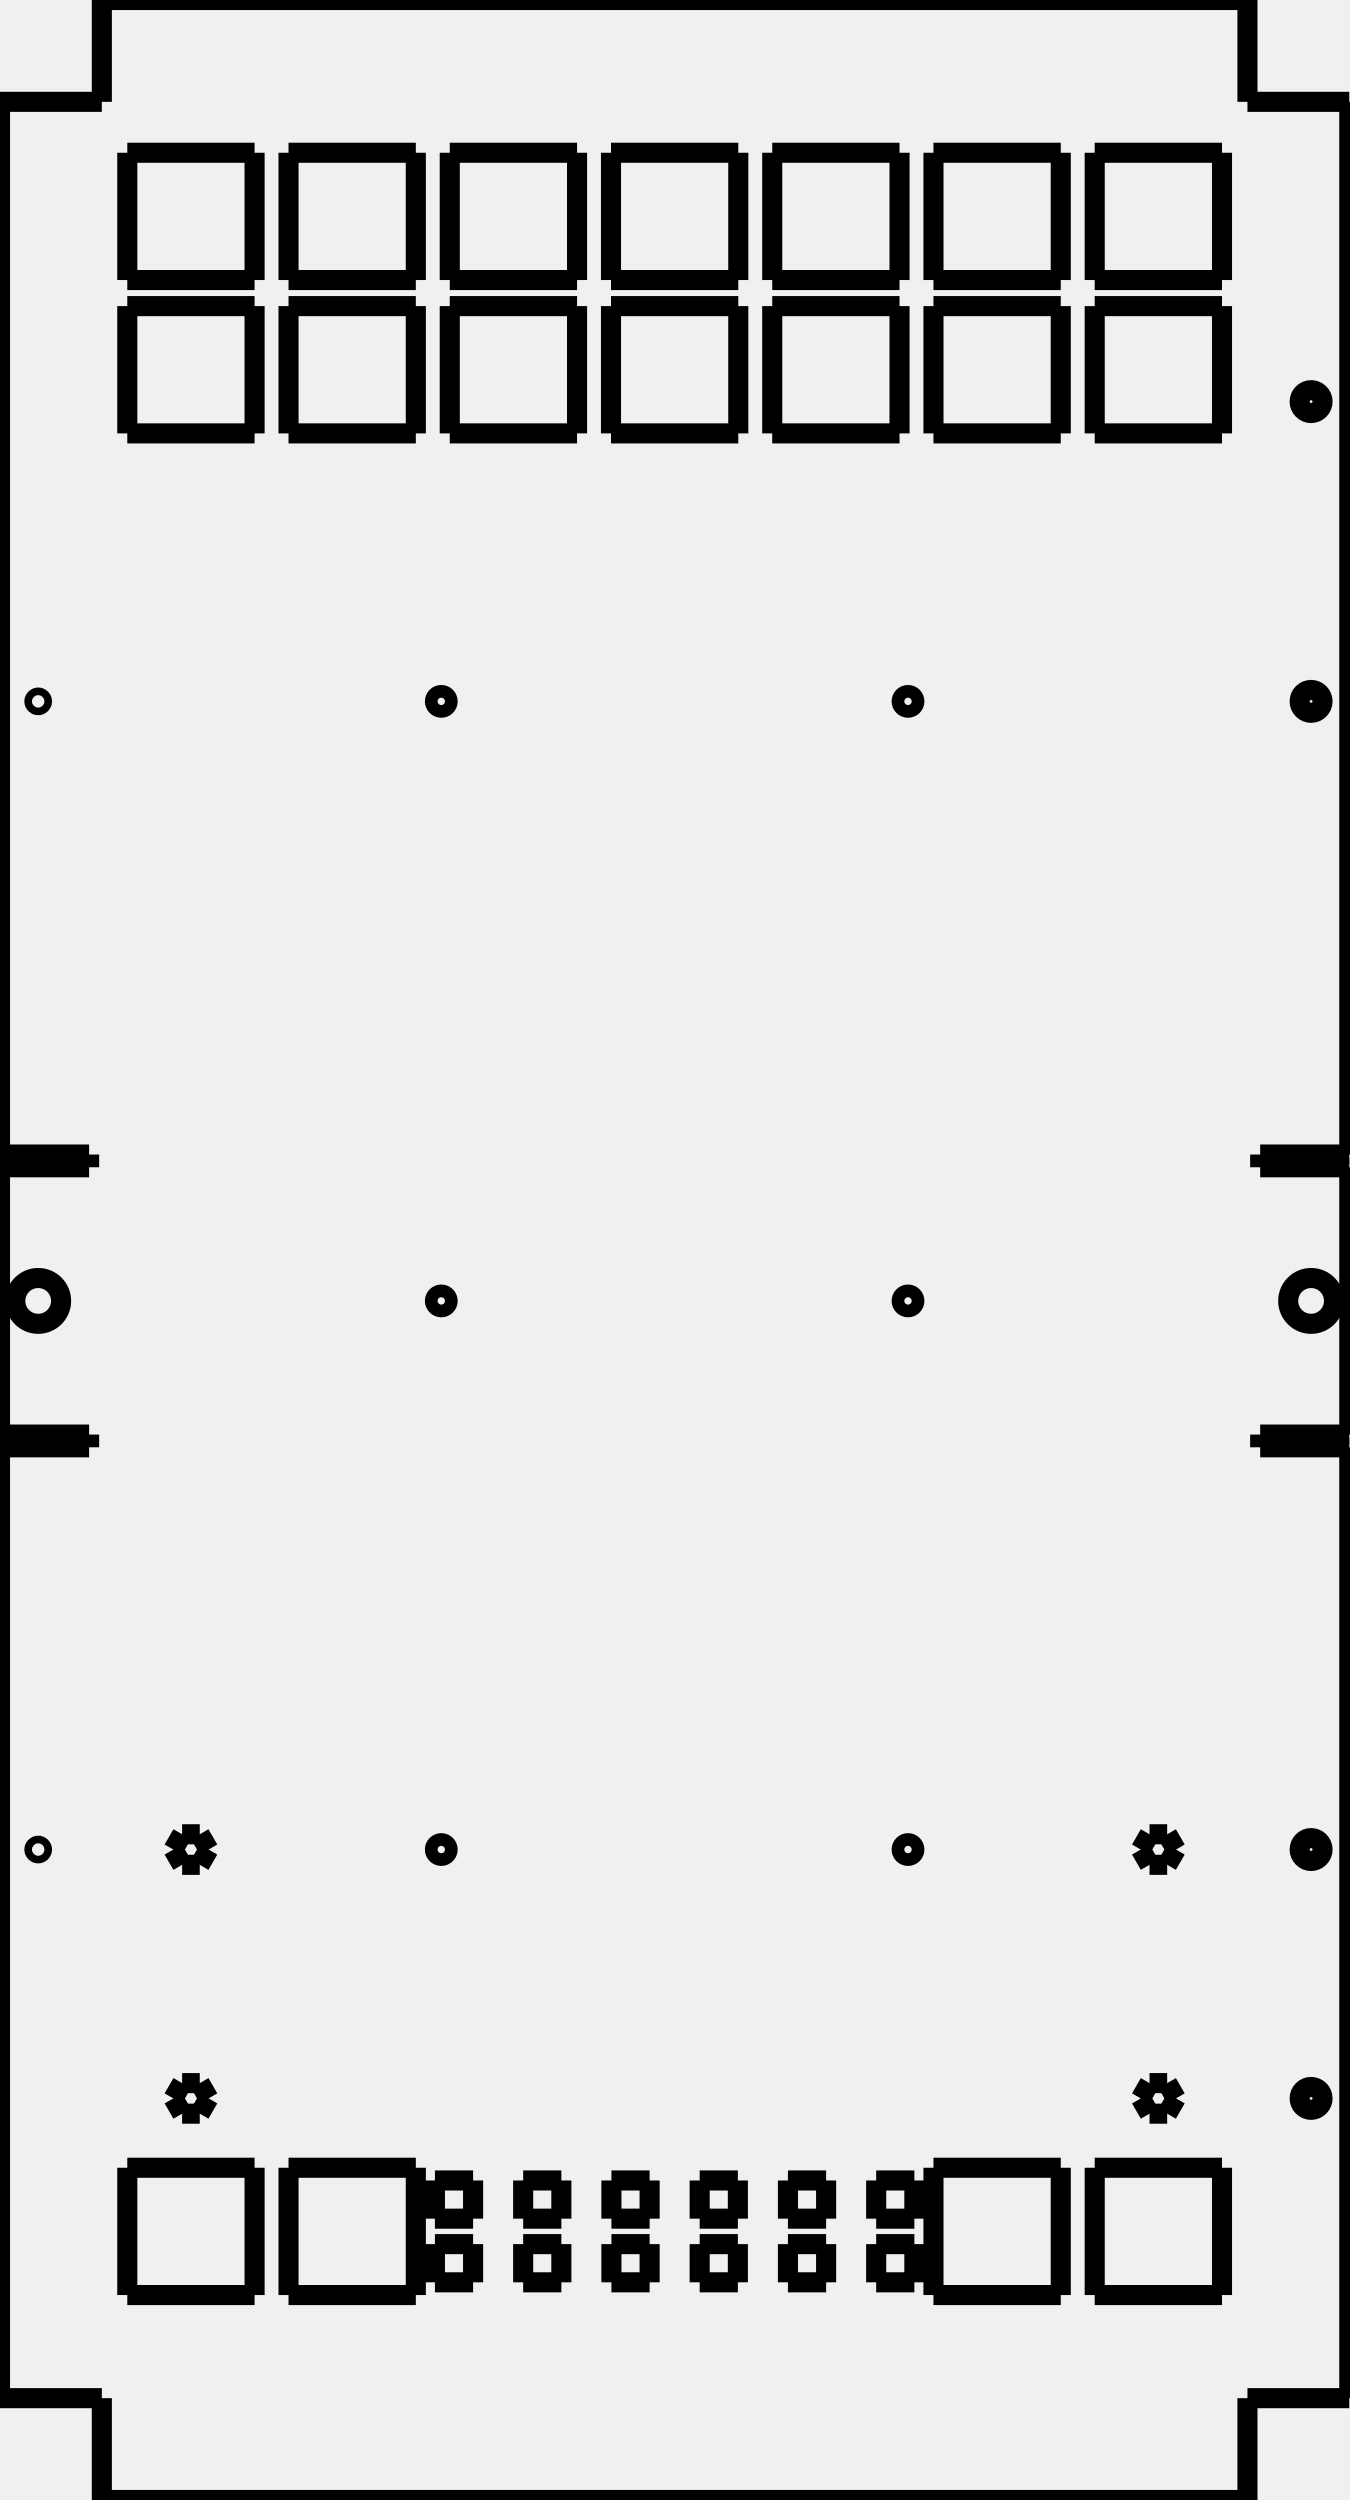
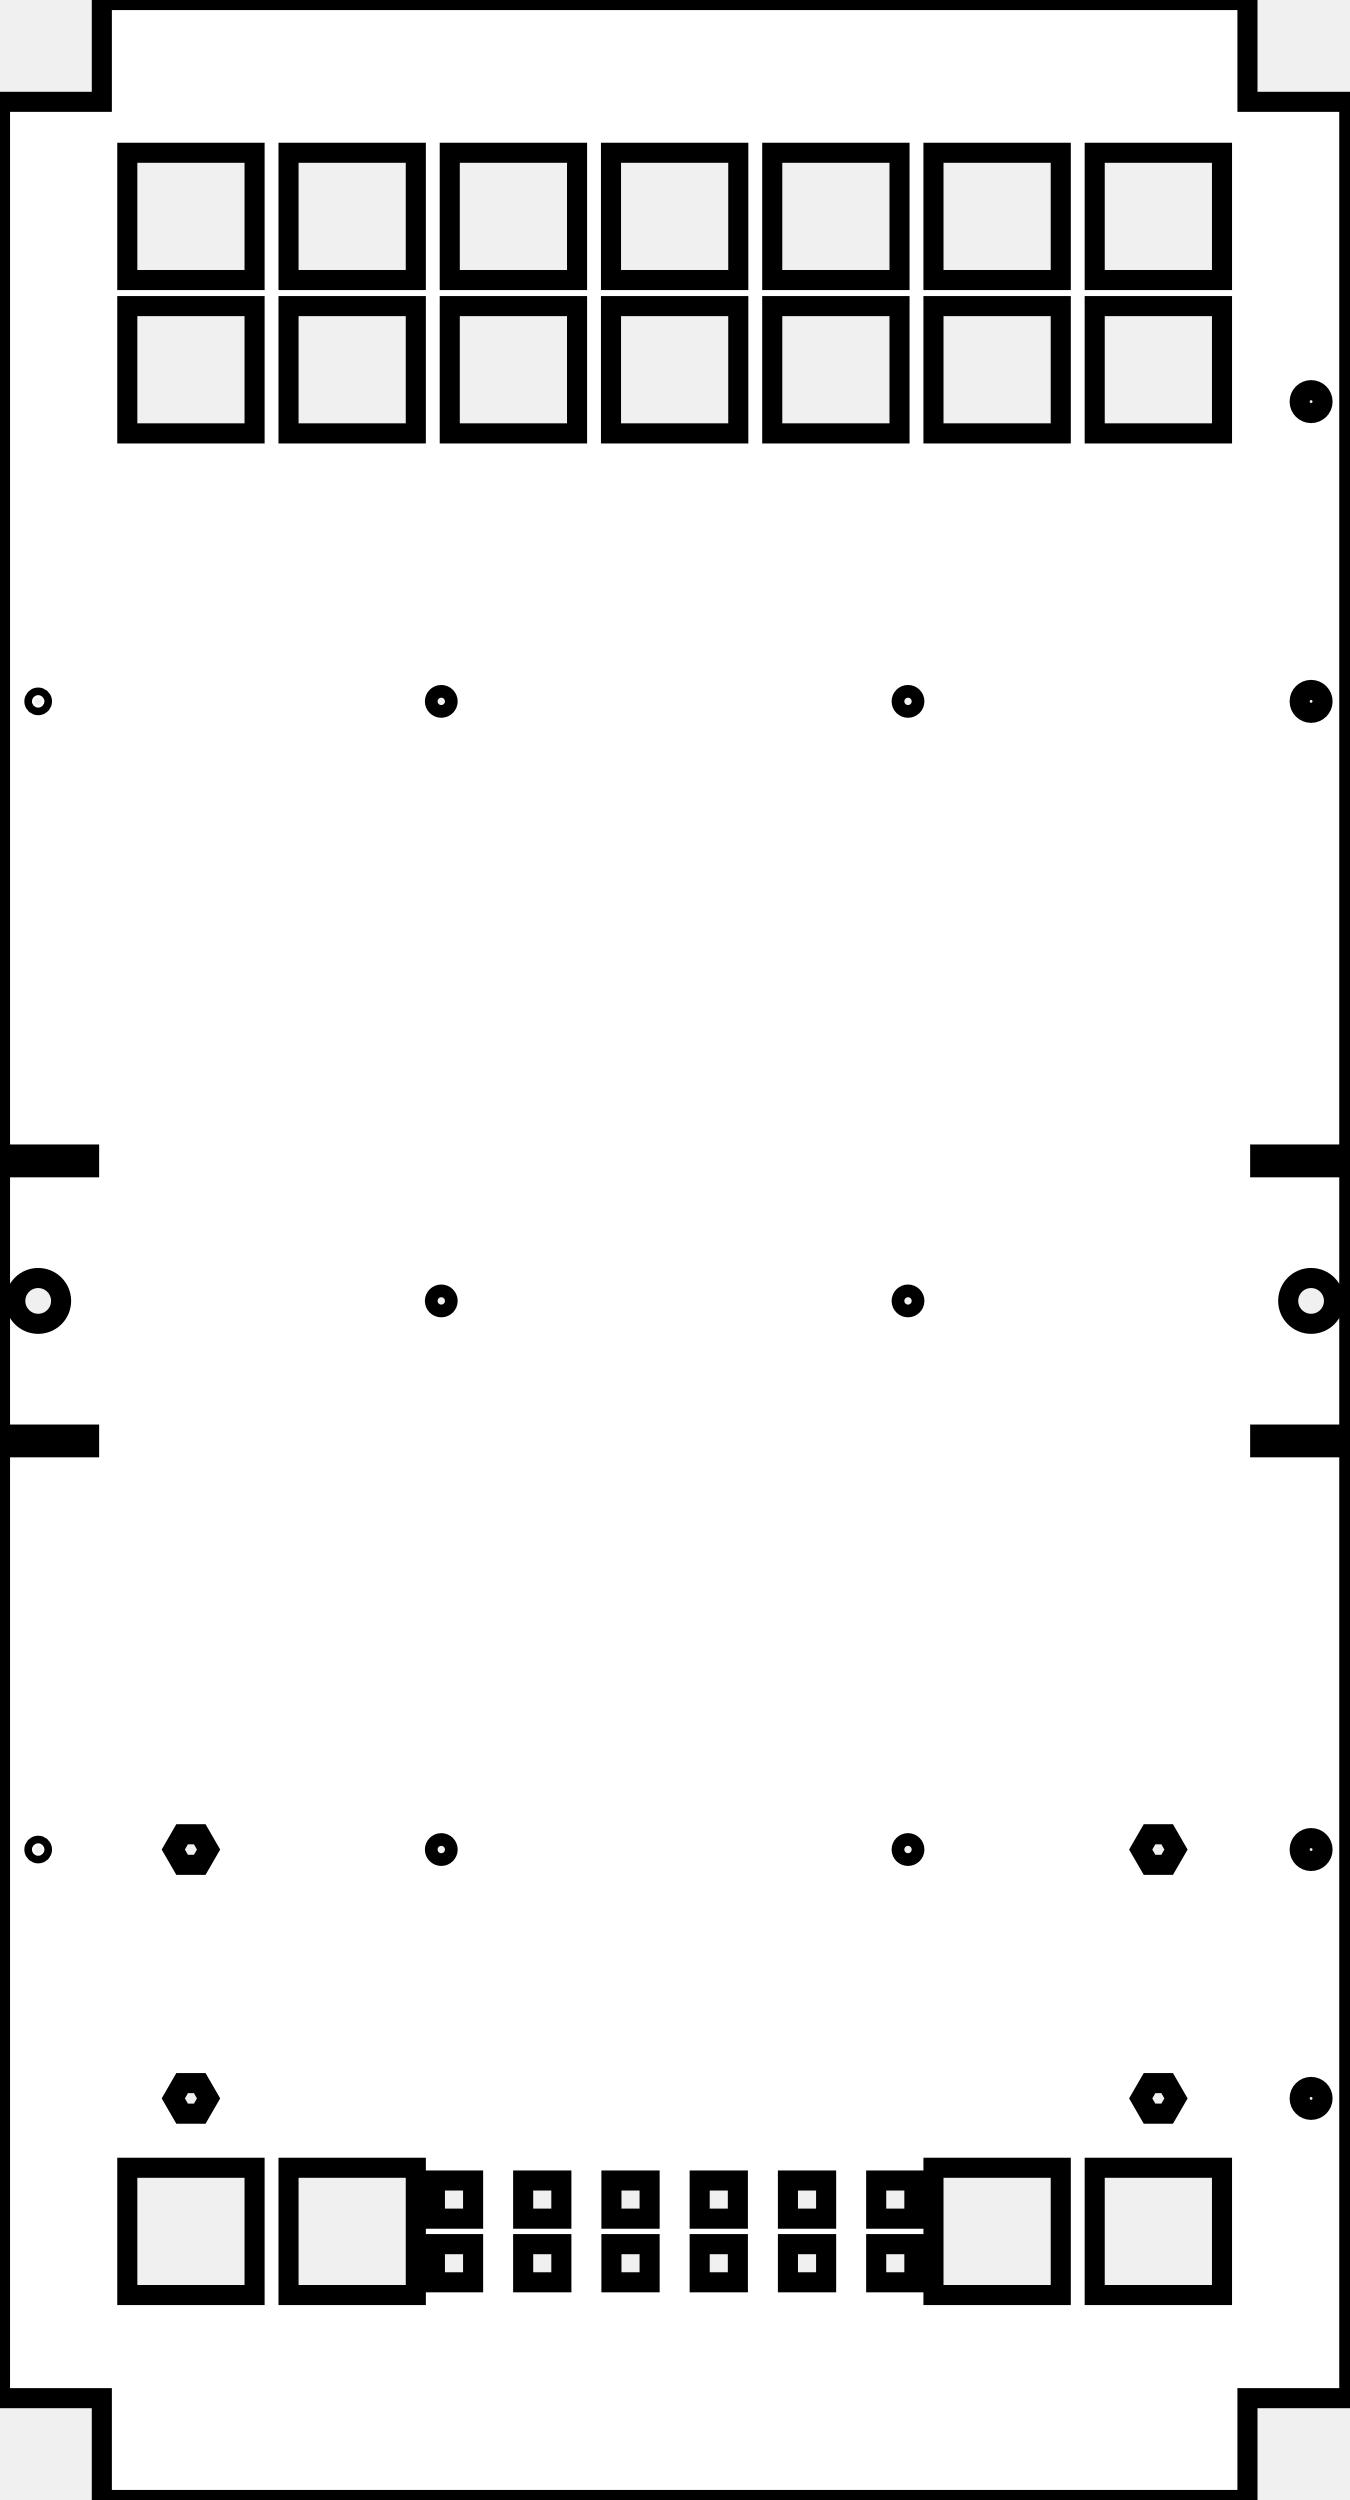
<svg xmlns="http://www.w3.org/2000/svg" viewBox="0 -982 530 982">
  <g stroke="#000000" stroke-width="1%" fill="none">
    <symbol id="point" viewport="-2 -2 2 2">
      <path d="M-2 0 H2 M0 -2 V2 M-1.5 -1.5 L1.5 1.5 M-1.5 1.5 L1.5 -1.5" />
    </symbol>
    <g id="">
-       <path fill="none" stroke="black" d="M0 -413.5 L35 -413.5" />
-       <path fill="none" stroke="black" d="M35 -413.5 L35 -418.5" />
-       <path fill="none" stroke="black" d="M35 -418.5 L0 -418.5" />
-       <path fill="none" stroke="black" d="M0 -418.5 L0 -523.5" />
-       <path fill="none" stroke="black" d="M0 -523.5 L35 -523.5" />
-       <path fill="none" stroke="black" d="M35 -523.5 L35 -528.5" />
-       <path fill="none" stroke="black" d="M35 -528.5 L0 -528.5" />
-       <path fill="none" stroke="black" d="M0 -528.5 L0 -942" />
-       <path fill="none" stroke="black" d="M0 -942 L40 -942" />
-       <path fill="none" stroke="black" d="M40 -942 L40 -982" />
-       <path fill="none" stroke="black" d="M40 -982 L490 -982" />
-       <path fill="none" stroke="black" d="M490 -982 L490 -942" />
-       <path fill="none" stroke="black" d="M490 -942 L530 -942" />
-       <path fill="none" stroke="black" d="M530 -942 L530 -528.5" />
-       <path fill="none" stroke="black" d="M530 -528.5 L495 -528.5" />
-       <path fill="none" stroke="black" d="M495 -528.5 L495 -523.5" />
-       <path fill="none" stroke="black" d="M495 -523.5 L530 -523.5" />
-       <path fill="none" stroke="black" d="M530 -523.5 L530 -418.5" />
-       <path fill="none" stroke="black" d="M530 -418.5 L495 -418.5" />
-       <path fill="none" stroke="black" d="M495 -418.5 L495 -413.5" />
-       <path fill="none" stroke="black" d="M495 -413.5 L530 -413.5" />
-       <path fill="none" stroke="black" d="M530 -413.5 L530 -40" />
-       <path fill="none" stroke="black" d="M530 -40 L490 -40" />
-       <path fill="none" stroke="black" d="M490 -40 L490 0" />
-       <path fill="none" stroke="black" d="M490 0 L40 0" />
-       <path fill="none" stroke="black" d="M40 0 L40 -40" />
-       <path fill="none" stroke="black" d="M40 -40 L0 -40" />
-       <path fill="none" stroke="black" d="M0 -40 L0 -413.5" />
-       <path fill="none" stroke="black" d="M50 -130.508 L50 -80.508" />
-       <path fill="none" stroke="black" d="M50 -80.508 L100 -80.508" />
-       <path fill="none" stroke="black" d="M100 -80.508 L100 -130.508" />
-       <path fill="none" stroke="black" d="M100 -130.508 L50 -130.508" />
-       <path fill="none" stroke="black" d="M50 -811.762 L100 -811.762" />
-       <path fill="none" stroke="black" d="M100 -811.762 L100 -861.762" />
-       <path fill="none" stroke="black" d="M100 -861.762 L50 -861.762" />
-       <path fill="none" stroke="black" d="M50 -861.762 L50 -811.762" />
-       <path fill="none" stroke="black" d="M50 -922 L50 -872" />
-       <path fill="none" stroke="black" d="M50 -872 L100 -872" />
-       <path fill="none" stroke="black" d="M100 -872 L100 -922" />
-       <path fill="none" stroke="black" d="M100 -922 L50 -922" />
-       <path fill="none" stroke="black" d="M163.333 -80.508 L163.333 -130.508" />
-       <path fill="none" stroke="black" d="M163.333 -130.508 L113.333 -130.508" />
-       <path fill="none" stroke="black" d="M113.333 -130.508 L113.333 -80.508" />
-       <path fill="none" stroke="black" d="M113.333 -80.508 L163.333 -80.508" />
-       <path fill="none" stroke="black" d="M113.333 -811.762 L163.333 -811.762" />
-       <path fill="none" stroke="black" d="M163.333 -811.762 L163.333 -861.762" />
-       <path fill="none" stroke="black" d="M163.333 -861.762 L113.333 -861.762" />
-       <path fill="none" stroke="black" d="M113.333 -861.762 L113.333 -811.762" />
-       <path fill="none" stroke="black" d="M113.333 -922 L113.333 -872" />
-       <path fill="none" stroke="black" d="M113.333 -872 L163.333 -872" />
-       <path fill="none" stroke="black" d="M163.333 -872 L163.333 -922" />
-       <path fill="none" stroke="black" d="M163.333 -922 L113.333 -922" />
-       <path fill="none" stroke="black" d="M176.667 -811.762 L226.667 -811.762" />
-       <path fill="none" stroke="black" d="M226.667 -811.762 L226.667 -861.762" />
-       <path fill="none" stroke="black" d="M226.667 -861.762 L176.667 -861.762" />
-       <path fill="none" stroke="black" d="M176.667 -861.762 L176.667 -811.762" />
-       <path fill="none" stroke="black" d="M176.667 -922 L176.667 -872" />
-       <path fill="none" stroke="black" d="M176.667 -872 L226.667 -872" />
-       <path fill="none" stroke="black" d="M226.667 -872 L226.667 -922" />
-       <path fill="none" stroke="black" d="M226.667 -922 L176.667 -922" />
-       <path fill="none" stroke="black" d="M240 -811.762 L290 -811.762" />
-       <path fill="none" stroke="black" d="M290 -811.762 L290 -861.762" />
-       <path fill="none" stroke="black" d="M290 -861.762 L240 -861.762" />
-       <path fill="none" stroke="black" d="M240 -861.762 L240 -811.762" />
-       <path fill="none" stroke="black" d="M240 -922 L240 -872" />
-       <path fill="none" stroke="black" d="M240 -872 L290 -872" />
-       <path fill="none" stroke="black" d="M290 -872 L290 -922" />
-       <path fill="none" stroke="black" d="M290 -922 L240 -922" />
-       <path fill="none" stroke="black" d="M303.333 -811.762 L353.333 -811.762" />
-       <path fill="none" stroke="black" d="M353.333 -811.762 L353.333 -861.762" />
-       <path fill="none" stroke="black" d="M353.333 -861.762 L303.333 -861.762" />
-       <path fill="none" stroke="black" d="M303.333 -861.762 L303.333 -811.762" />
-       <path fill="none" stroke="black" d="M303.333 -922 L303.333 -872" />
-       <path fill="none" stroke="black" d="M303.333 -872 L353.333 -872" />
-       <path fill="none" stroke="black" d="M353.333 -872 L353.333 -922" />
-       <path fill="none" stroke="black" d="M353.333 -922 L303.333 -922" />
-       <path fill="none" stroke="black" d="M366.667 -80.508 L416.667 -80.508" />
-       <path fill="none" stroke="black" d="M416.667 -80.508 L416.667 -130.508" />
-       <path fill="none" stroke="black" d="M416.667 -130.508 L366.667 -130.508" />
-       <path fill="none" stroke="black" d="M366.667 -130.508 L366.667 -80.508" />
-       <path fill="none" stroke="black" d="M366.667 -811.762 L416.667 -811.762" />
-       <path fill="none" stroke="black" d="M416.667 -811.762 L416.667 -861.762" />
-       <path fill="none" stroke="black" d="M416.667 -861.762 L366.667 -861.762" />
-       <path fill="none" stroke="black" d="M366.667 -861.762 L366.667 -811.762" />
-       <path fill="none" stroke="black" d="M366.667 -922 L366.667 -872" />
-       <path fill="none" stroke="black" d="M366.667 -872 L416.667 -872" />
-       <path fill="none" stroke="black" d="M416.667 -872 L416.667 -922" />
-       <path fill="none" stroke="black" d="M416.667 -922 L366.667 -922" />
-       <path fill="none" stroke="black" d="M430 -130.508 L430 -80.508" />
-       <path fill="none" stroke="black" d="M430 -80.508 L480 -80.508" />
-       <path fill="none" stroke="black" d="M480 -80.508 L480 -130.508" />
-       <path fill="none" stroke="black" d="M480 -130.508 L430 -130.508" />
-       <path fill="none" stroke="black" d="M430 -811.762 L480 -811.762" />
-       <path fill="none" stroke="black" d="M480 -811.762 L480 -861.762" />
-       <path fill="none" stroke="black" d="M480 -861.762 L430 -861.762" />
-       <path fill="none" stroke="black" d="M430 -861.762 L430 -811.762" />
-       <path fill="none" stroke="black" d="M430 -922 L430 -872" />
-       <path fill="none" stroke="black" d="M430 -872 L480 -872" />
-       <path fill="none" stroke="black" d="M480 -872 L480 -922" />
-       <path fill="none" stroke="black" d="M480 -922 L430 -922" />
-       <circle fill="none" stroke="black" cx="15" cy="-471" r="9" />
-       <circle fill="none" stroke="black" cx="515" cy="-471" r="9" />
-       <path fill="none" stroke="black" d="M170.833 -100.508 L170.833 -85.508" />
-       <path fill="none" stroke="black" d="M170.833 -85.508 L185.833 -85.508" />
-       <path fill="none" stroke="black" d="M185.833 -85.508 L185.833 -100.508" />
-       <path fill="none" stroke="black" d="M185.833 -100.508 L170.833 -100.508" />
-       <path fill="none" stroke="black" d="M170.833 -110.508 L185.833 -110.508" />
-       <path fill="none" stroke="black" d="M185.833 -110.508 L185.833 -125.508" />
-       <path fill="none" stroke="black" d="M185.833 -125.508 L170.833 -125.508" />
-       <path fill="none" stroke="black" d="M170.833 -125.508 L170.833 -110.508" />
-       <path fill="none" stroke="black" d="M205.5 -85.508 L220.5 -85.508" />
-       <path fill="none" stroke="black" d="M220.5 -85.508 L220.5 -100.508" />
-       <path fill="none" stroke="black" d="M220.5 -100.508 L205.5 -100.508" />
-       <path fill="none" stroke="black" d="M205.5 -100.508 L205.5 -85.508" />
-       <path fill="none" stroke="black" d="M220.5 -110.508 L220.5 -125.508" />
-       <path fill="none" stroke="black" d="M220.5 -125.508 L205.5 -125.508" />
-       <path fill="none" stroke="black" d="M205.5 -125.508 L205.5 -110.508" />
-       <path fill="none" stroke="black" d="M205.5 -110.508 L220.5 -110.508" />
-       <path fill="none" stroke="black" d="M255.167 -100.508 L240.167 -100.508" />
-       <path fill="none" stroke="black" d="M240.167 -100.508 L240.167 -85.508" />
-       <path fill="none" stroke="black" d="M240.167 -85.508 L255.167 -85.508" />
-       <path fill="none" stroke="black" d="M255.167 -85.508 L255.167 -100.508" />
-       <path fill="none" stroke="black" d="M255.167 -110.508 L255.167 -125.508" />
-       <path fill="none" stroke="black" d="M255.167 -125.508 L240.167 -125.508" />
-       <path fill="none" stroke="black" d="M240.167 -125.508 L240.167 -110.508" />
-       <path fill="none" stroke="black" d="M240.167 -110.508 L255.167 -110.508" />
-       <path fill="none" stroke="black" d="M289.833 -100.508 L274.833 -100.508" />
-       <path fill="none" stroke="black" d="M274.833 -100.508 L274.833 -85.508" />
-       <path fill="none" stroke="black" d="M274.833 -85.508 L289.833 -85.508" />
-       <path fill="none" stroke="black" d="M289.833 -85.508 L289.833 -100.508" />
-       <path fill="none" stroke="black" d="M274.833 -110.508 L289.833 -110.508" />
-       <path fill="none" stroke="black" d="M289.833 -110.508 L289.833 -125.508" />
-       <path fill="none" stroke="black" d="M289.833 -125.508 L274.833 -125.508" />
-       <path fill="none" stroke="black" d="M274.833 -125.508 L274.833 -110.508" />
-       <path fill="none" stroke="black" d="M324.5 -100.508 L309.5 -100.508" />
-       <path fill="none" stroke="black" d="M309.5 -100.508 L309.5 -85.508" />
-       <path fill="none" stroke="black" d="M309.5 -85.508 L324.5 -85.508" />
-       <path fill="none" stroke="black" d="M324.5 -85.508 L324.5 -100.508" />
-       <path fill="none" stroke="black" d="M324.5 -110.508 L324.5 -125.508" />
-       <path fill="none" stroke="black" d="M324.5 -125.508 L309.5 -125.508" />
-       <path fill="none" stroke="black" d="M309.5 -125.508 L309.5 -110.508" />
-       <path fill="none" stroke="black" d="M309.5 -110.508 L324.5 -110.508" />
-       <path fill="none" stroke="black" d="M344.167 -85.508 L359.167 -85.508" />
-       <path fill="none" stroke="black" d="M359.167 -85.508 L359.167 -100.508" />
-       <path fill="none" stroke="black" d="M359.167 -100.508 L344.167 -100.508" />
-       <path fill="none" stroke="black" d="M344.167 -100.508 L344.167 -85.508" />
-       <path fill="none" stroke="black" d="M359.167 -110.508 L359.167 -125.508" />
-       <path fill="none" stroke="black" d="M359.167 -125.508 L344.167 -125.508" />
-       <path fill="none" stroke="black" d="M344.167 -125.508 L344.167 -110.508" />
-       <path fill="none" stroke="black" d="M344.167 -110.508 L359.167 -110.508" />
-       <path fill="none" stroke="black" d="M81.928 -157.75 L78.464 -163.75" />
-       <path fill="none" stroke="black" d="M78.464 -163.75 L71.536 -163.75" />
-       <path fill="none" stroke="black" d="M71.536 -163.75 L68.072 -157.75" />
-       <path fill="none" stroke="black" d="M68.072 -157.75 L71.536 -151.75" />
-       <path fill="none" stroke="black" d="M71.536 -151.75 L78.464 -151.75" />
-       <path fill="none" stroke="black" d="M78.464 -151.75 L81.928 -157.75" />
-       <path fill="none" stroke="black" d="M71.536 -249.5 L78.464 -249.5" />
-       <path fill="none" stroke="black" d="M78.464 -249.5 L81.928 -255.5" />
-       <path fill="none" stroke="black" d="M81.928 -255.5 L78.464 -261.5" />
-       <path fill="none" stroke="black" d="M78.464 -261.5 L71.536 -261.5" />
-       <path fill="none" stroke="black" d="M71.536 -261.5 L68.072 -255.5" />
-       <path fill="none" stroke="black" d="M68.072 -255.5 L71.536 -249.5" />
-       <path fill="none" stroke="black" d="M448.072 -157.75 L451.536 -151.75" />
-       <path fill="none" stroke="black" d="M451.536 -151.75 L458.464 -151.75" />
-       <path fill="none" stroke="black" d="M458.464 -151.75 L461.928 -157.75" />
-       <path fill="none" stroke="black" d="M461.928 -157.75 L458.464 -163.75" />
-       <path fill="none" stroke="black" d="M458.464 -163.75 L451.536 -163.75" />
-       <path fill="none" stroke="black" d="M451.536 -163.75 L448.072 -157.75" />
-       <path fill="none" stroke="black" d="M458.464 -261.5 L451.536 -261.5" />
-       <path fill="none" stroke="black" d="M451.536 -261.5 L448.072 -255.5" />
-       <path fill="none" stroke="black" d="M448.072 -255.5 L451.536 -249.5" />
-       <path fill="none" stroke="black" d="M451.536 -249.5 L458.464 -249.5" />
-       <path fill="none" stroke="black" d="M458.464 -249.5 L461.928 -255.5" />
-       <path fill="none" stroke="black" d="M461.928 -255.5 L458.464 -261.5" />
-       <circle fill="none" stroke="black" cx="515" cy="-157.75" r="4.5" />
-       <circle fill="none" stroke="black" cx="515" cy="-255.5" r="4.5" />
-       <circle fill="none" stroke="black" cx="515" cy="-706.5" r="4.5" />
-       <circle fill="none" stroke="black" cx="515" cy="-824.25" r="4.5" />
-       <circle fill="none" stroke="black" cx="173.333" cy="-255.5" r="2.5" />
-       <circle fill="none" stroke="black" cx="173.333" cy="-471" r="2.5" />
-       <circle fill="none" stroke="black" cx="173.333" cy="-706.5" r="2.5" />
-       <circle fill="none" stroke="black" cx="356.667" cy="-255.5" r="2.5" />
-       <circle fill="none" stroke="black" cx="356.667" cy="-471" r="2.5" />
-       <circle fill="none" stroke="black" cx="356.667" cy="-706.5" r="2.5" />
-       <circle fill="none" stroke="black" cx="15" cy="-255.5" r="1.5" />
-       <circle fill="none" stroke="black" cx="15" cy="-706.5" r="1.5" />
+       <path fill="white" stroke="black" d="M0 -413.5 L35 -413.5 L35 -418.5 L0 -418.5 L0 -523.5 L35 -523.5 L35 -528.5 L0 -528.5 L0 -942 L40 -942 L40 -982 L490 -982 L490 -942 L530 -942 L530 -528.5 L495 -528.5 L495 -523.5 L530 -523.5 L530 -418.5 L495 -418.5 L495 -413.5 L530 -413.5 L530 -40 L490 -40 L490 0 L40 0 L40 -40 L0 -40 L0 -413.5 Z M50 -130.508 L50 -80.508 L100 -80.508 L100 -130.508 L50 -130.508 Z M50 -811.762 L100 -811.762 L100 -861.762 L50 -861.762 L50 -811.762 Z M50 -922 L50 -872 L100 -872 L100 -922 L50 -922 Z M163.333 -80.508 L163.333 -130.508 L113.333 -130.508 L113.333 -80.508 L163.333 -80.508 Z M113.333 -811.762 L163.333 -811.762 L163.333 -861.762 L113.333 -861.762 L113.333 -811.762 Z M113.333 -922 L113.333 -872 L163.333 -872 L163.333 -922 L113.333 -922 Z M176.667 -811.762 L226.667 -811.762 L226.667 -861.762 L176.667 -861.762 L176.667 -811.762 Z M176.667 -922 L176.667 -872 L226.667 -872 L226.667 -922 L176.667 -922 Z M240 -811.762 L290 -811.762 L290 -861.762 L240 -861.762 L240 -811.762 Z M240 -922 L240 -872 L290 -872 L290 -922 L240 -922 Z M303.333 -811.762 L353.333 -811.762 L353.333 -861.762 L303.333 -861.762 L303.333 -811.762 Z M303.333 -922 L303.333 -872 L353.333 -872 L353.333 -922 L303.333 -922 Z M366.667 -80.508 L416.667 -80.508 L416.667 -130.508 L366.667 -130.508 L366.667 -80.508 Z M366.667 -811.762 L416.667 -811.762 L416.667 -861.762 L366.667 -861.762 L366.667 -811.762 Z M366.667 -922 L366.667 -872 L416.667 -872 L416.667 -922 L366.667 -922 Z M430 -130.508 L430 -80.508 L480 -80.508 L480 -130.508 L430 -130.508 Z M430 -811.762 L480 -811.762 L480 -861.762 L430 -861.762 L430 -811.762 Z M430 -922 L430 -872 L480 -872 L480 -922 L430 -922 Z M24 -471 A9 9 0 1 0 6 -471 A9 9 0 1 0 24 -471 Z M524 -471 A9 9 0 1 0 506 -471 A9 9 0 1 0 524 -471 Z M170.833 -100.508 L170.833 -85.508 L185.833 -85.508 L185.833 -100.508 L170.833 -100.508 Z M170.833 -110.508 L185.833 -110.508 L185.833 -125.508 L170.833 -125.508 L170.833 -110.508 Z M205.5 -85.508 L220.5 -85.508 L220.5 -100.508 L205.5 -100.508 L205.5 -85.508 Z M220.5 -110.508 L220.5 -125.508 L205.5 -125.508 L205.5 -110.508 L220.5 -110.508 Z M255.167 -100.508 L240.167 -100.508 L240.167 -85.508 L255.167 -85.508 L255.167 -100.508 Z M255.167 -110.508 L255.167 -125.508 L240.167 -125.508 L240.167 -110.508 L255.167 -110.508 Z M289.833 -100.508 L274.833 -100.508 L274.833 -85.508 L289.833 -85.508 L289.833 -100.508 Z M274.833 -110.508 L289.833 -110.508 L289.833 -125.508 L274.833 -125.508 L274.833 -110.508 Z M324.5 -100.508 L309.5 -100.508 L309.5 -85.508 L324.5 -85.508 L324.5 -100.508 Z M324.5 -110.508 L324.5 -125.508 L309.5 -125.508 L309.5 -110.508 L324.5 -110.508 Z M344.167 -85.508 L359.167 -85.508 L359.167 -100.508 L344.167 -100.508 L344.167 -85.508 Z M359.167 -110.508 L359.167 -125.508 L344.167 -125.508 L344.167 -110.508 L359.167 -110.508 Z M81.928 -157.75 L78.464 -163.75 L71.536 -163.75 L68.072 -157.75 L71.536 -151.75 L78.464 -151.75 L81.928 -157.75 Z M71.536 -249.5 L78.464 -249.5 L81.928 -255.5 L78.464 -261.5 L71.536 -261.5 L68.072 -255.5 L71.536 -249.5 Z M448.072 -157.75 L451.536 -151.75 L458.464 -151.75 L461.928 -157.75 L458.464 -163.75 L451.536 -163.75 L448.072 -157.75 Z M458.464 -261.5 L451.536 -261.5 L448.072 -255.5 L451.536 -249.5 L458.464 -249.5 L461.928 -255.5 L458.464 -261.5 Z M519.5 -157.75 A4.5 4.5 0 1 0 510.5 -157.75 A4.5 4.5 0 1 0 519.5 -157.75 Z M519.5 -255.5 A4.5 4.5 0 1 0 510.5 -255.5 A4.5 4.5 0 1 0 519.5 -255.5 Z M519.5 -706.5 A4.5 4.5 0 1 0 510.5 -706.5 A4.5 4.5 0 1 0 519.5 -706.5 Z M519.5 -824.25 A4.5 4.5 0 1 0 510.5 -824.25 A4.5 4.5 0 1 0 519.5 -824.25 Z M175.833 -255.5 A2.5 2.5 0 1 0 170.833 -255.5 A2.5 2.5 0 1 0 175.833 -255.5 Z M175.833 -471 A2.5 2.5 0 1 0 170.833 -471 A2.5 2.5 0 1 0 175.833 -471 Z M175.833 -706.5 A2.5 2.5 0 1 0 170.833 -706.5 A2.5 2.5 0 1 0 175.833 -706.5 Z M359.167 -255.5 A2.5 2.5 0 1 0 354.167 -255.5 A2.5 2.5 0 1 0 359.167 -255.5 Z M359.167 -471 A2.5 2.5 0 1 0 354.167 -471 A2.5 2.5 0 1 0 359.167 -471 Z M359.167 -706.5 A2.5 2.5 0 1 0 354.167 -706.5 A2.5 2.5 0 1 0 359.167 -706.5 Z M16.5 -255.5 A1.5 1.5 0 1 0 13.5 -255.5 A1.5 1.5 0 1 0 16.5 -255.5 Z M16.5 -706.5 A1.5 1.5 0 1 0 13.5 -706.5 A1.5 1.5 0 1 0 16.5 -706.5 Z" />
    </g>
  </g>
</svg>
